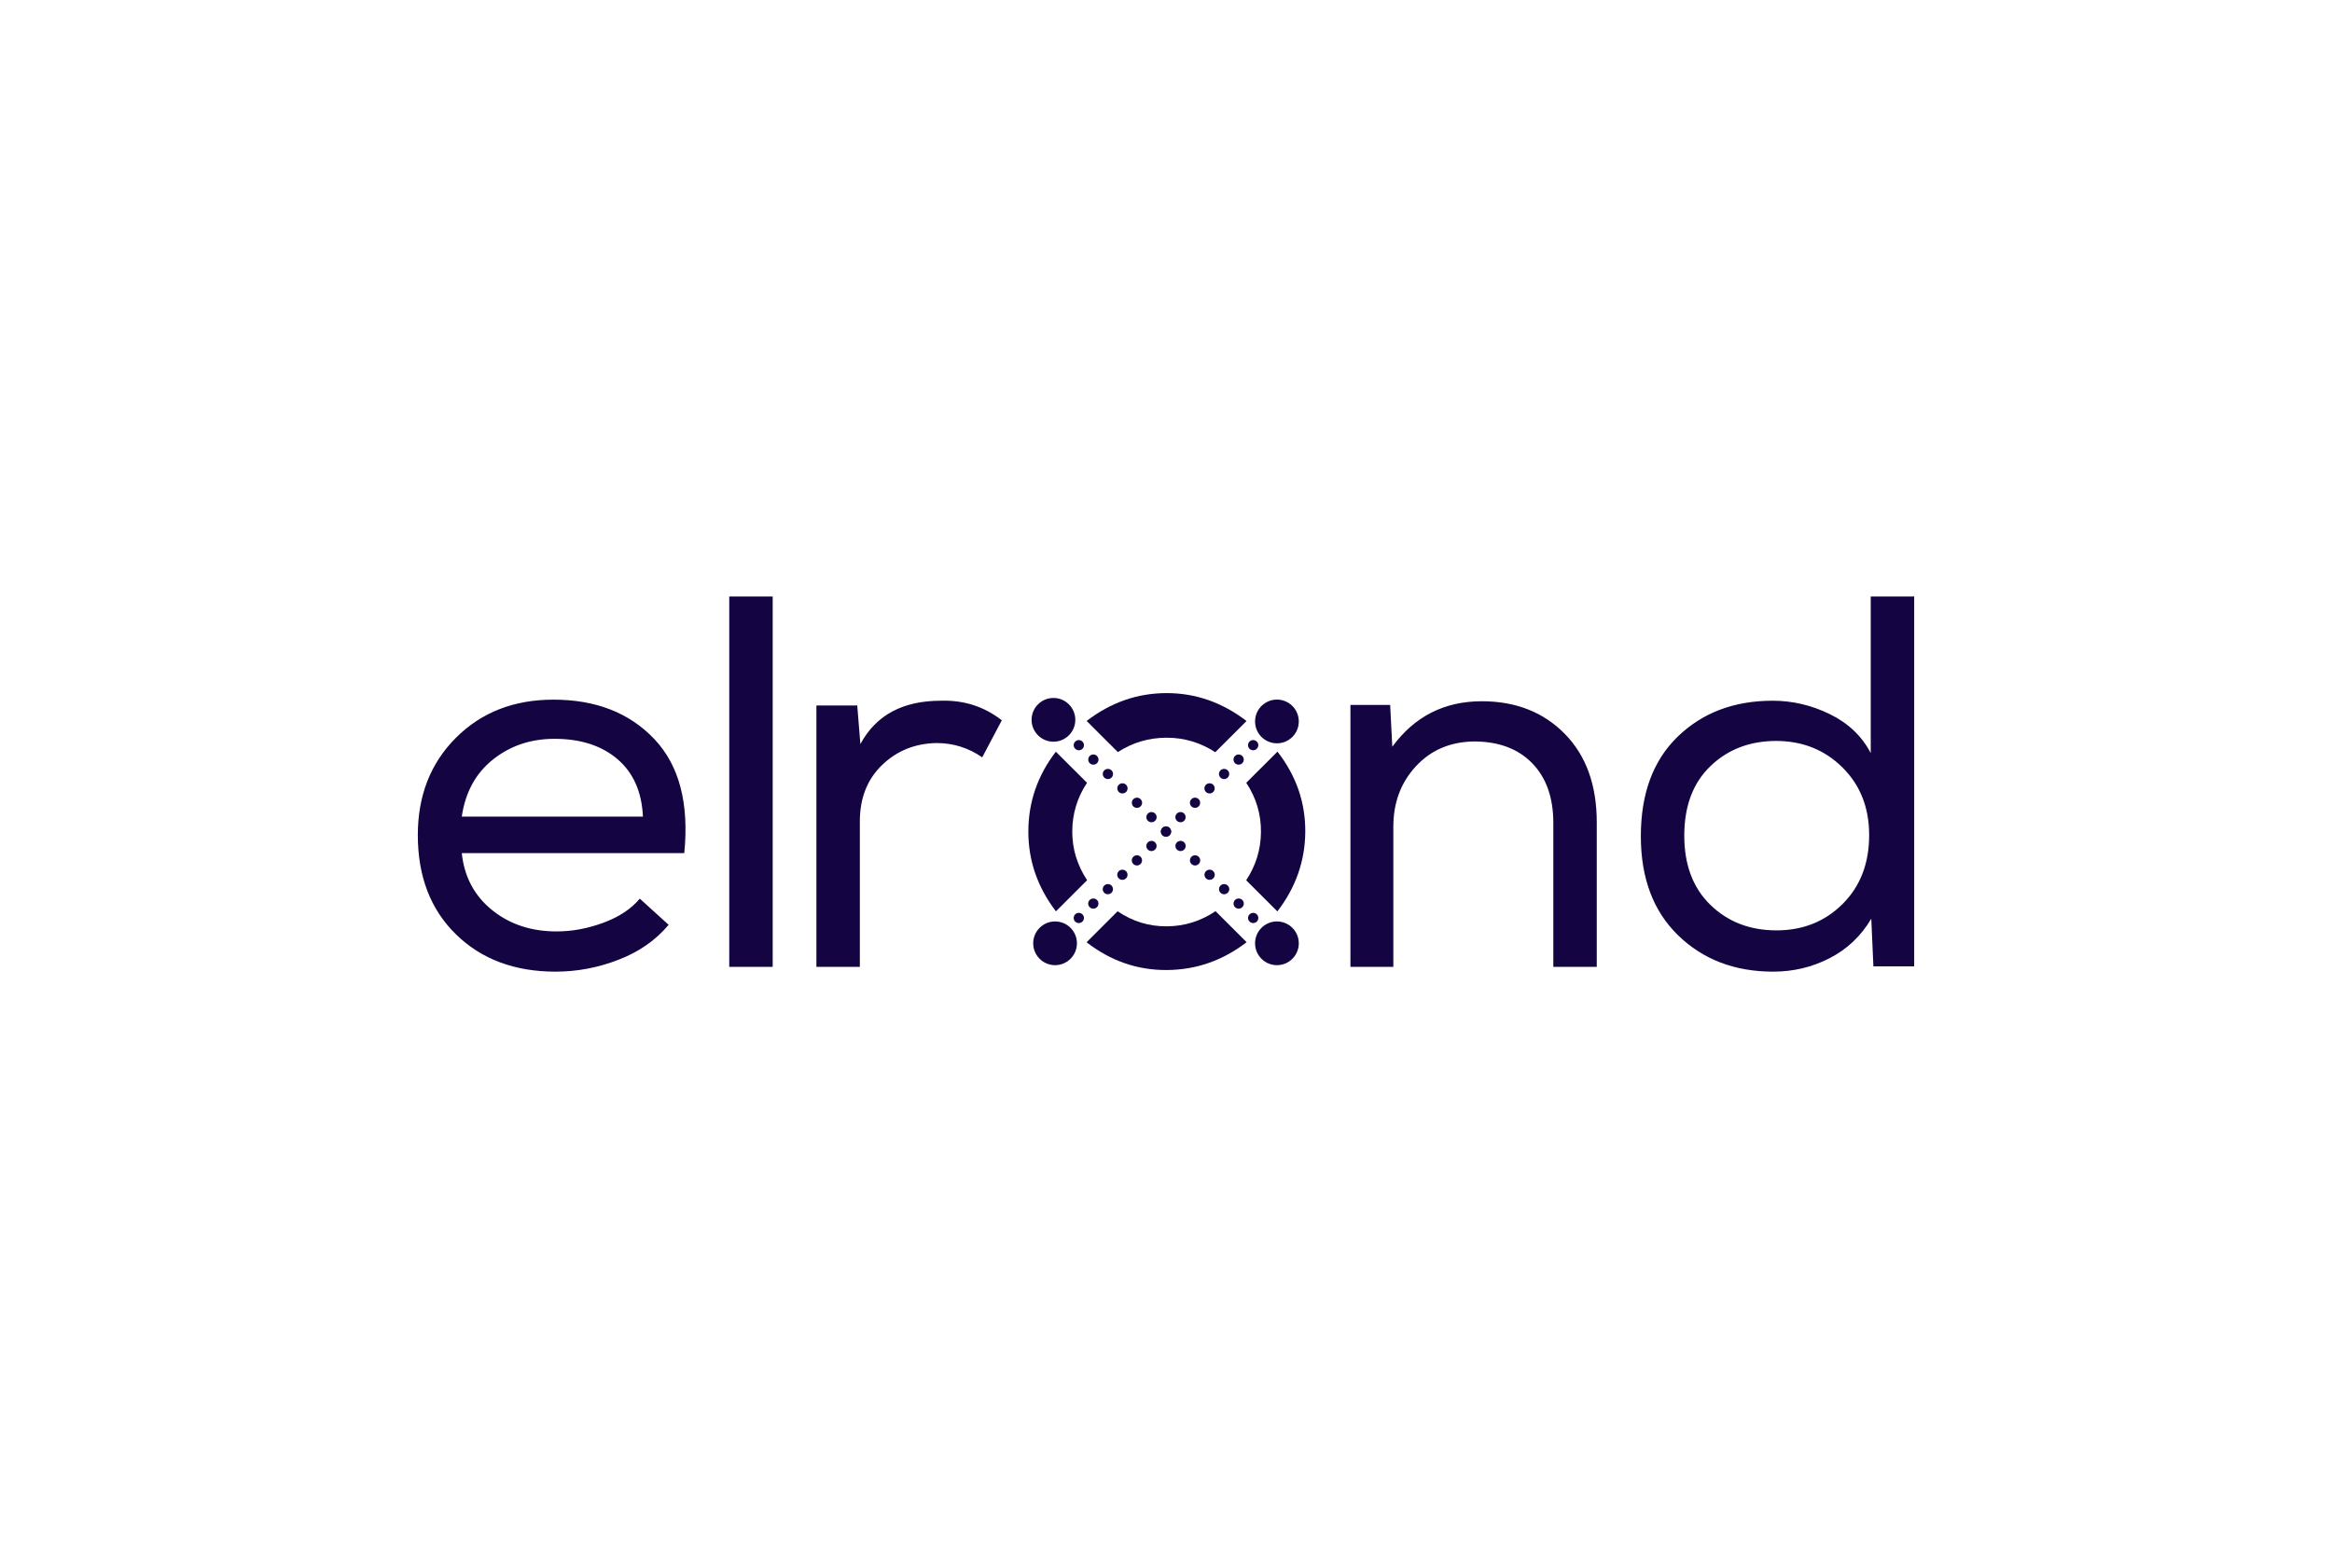
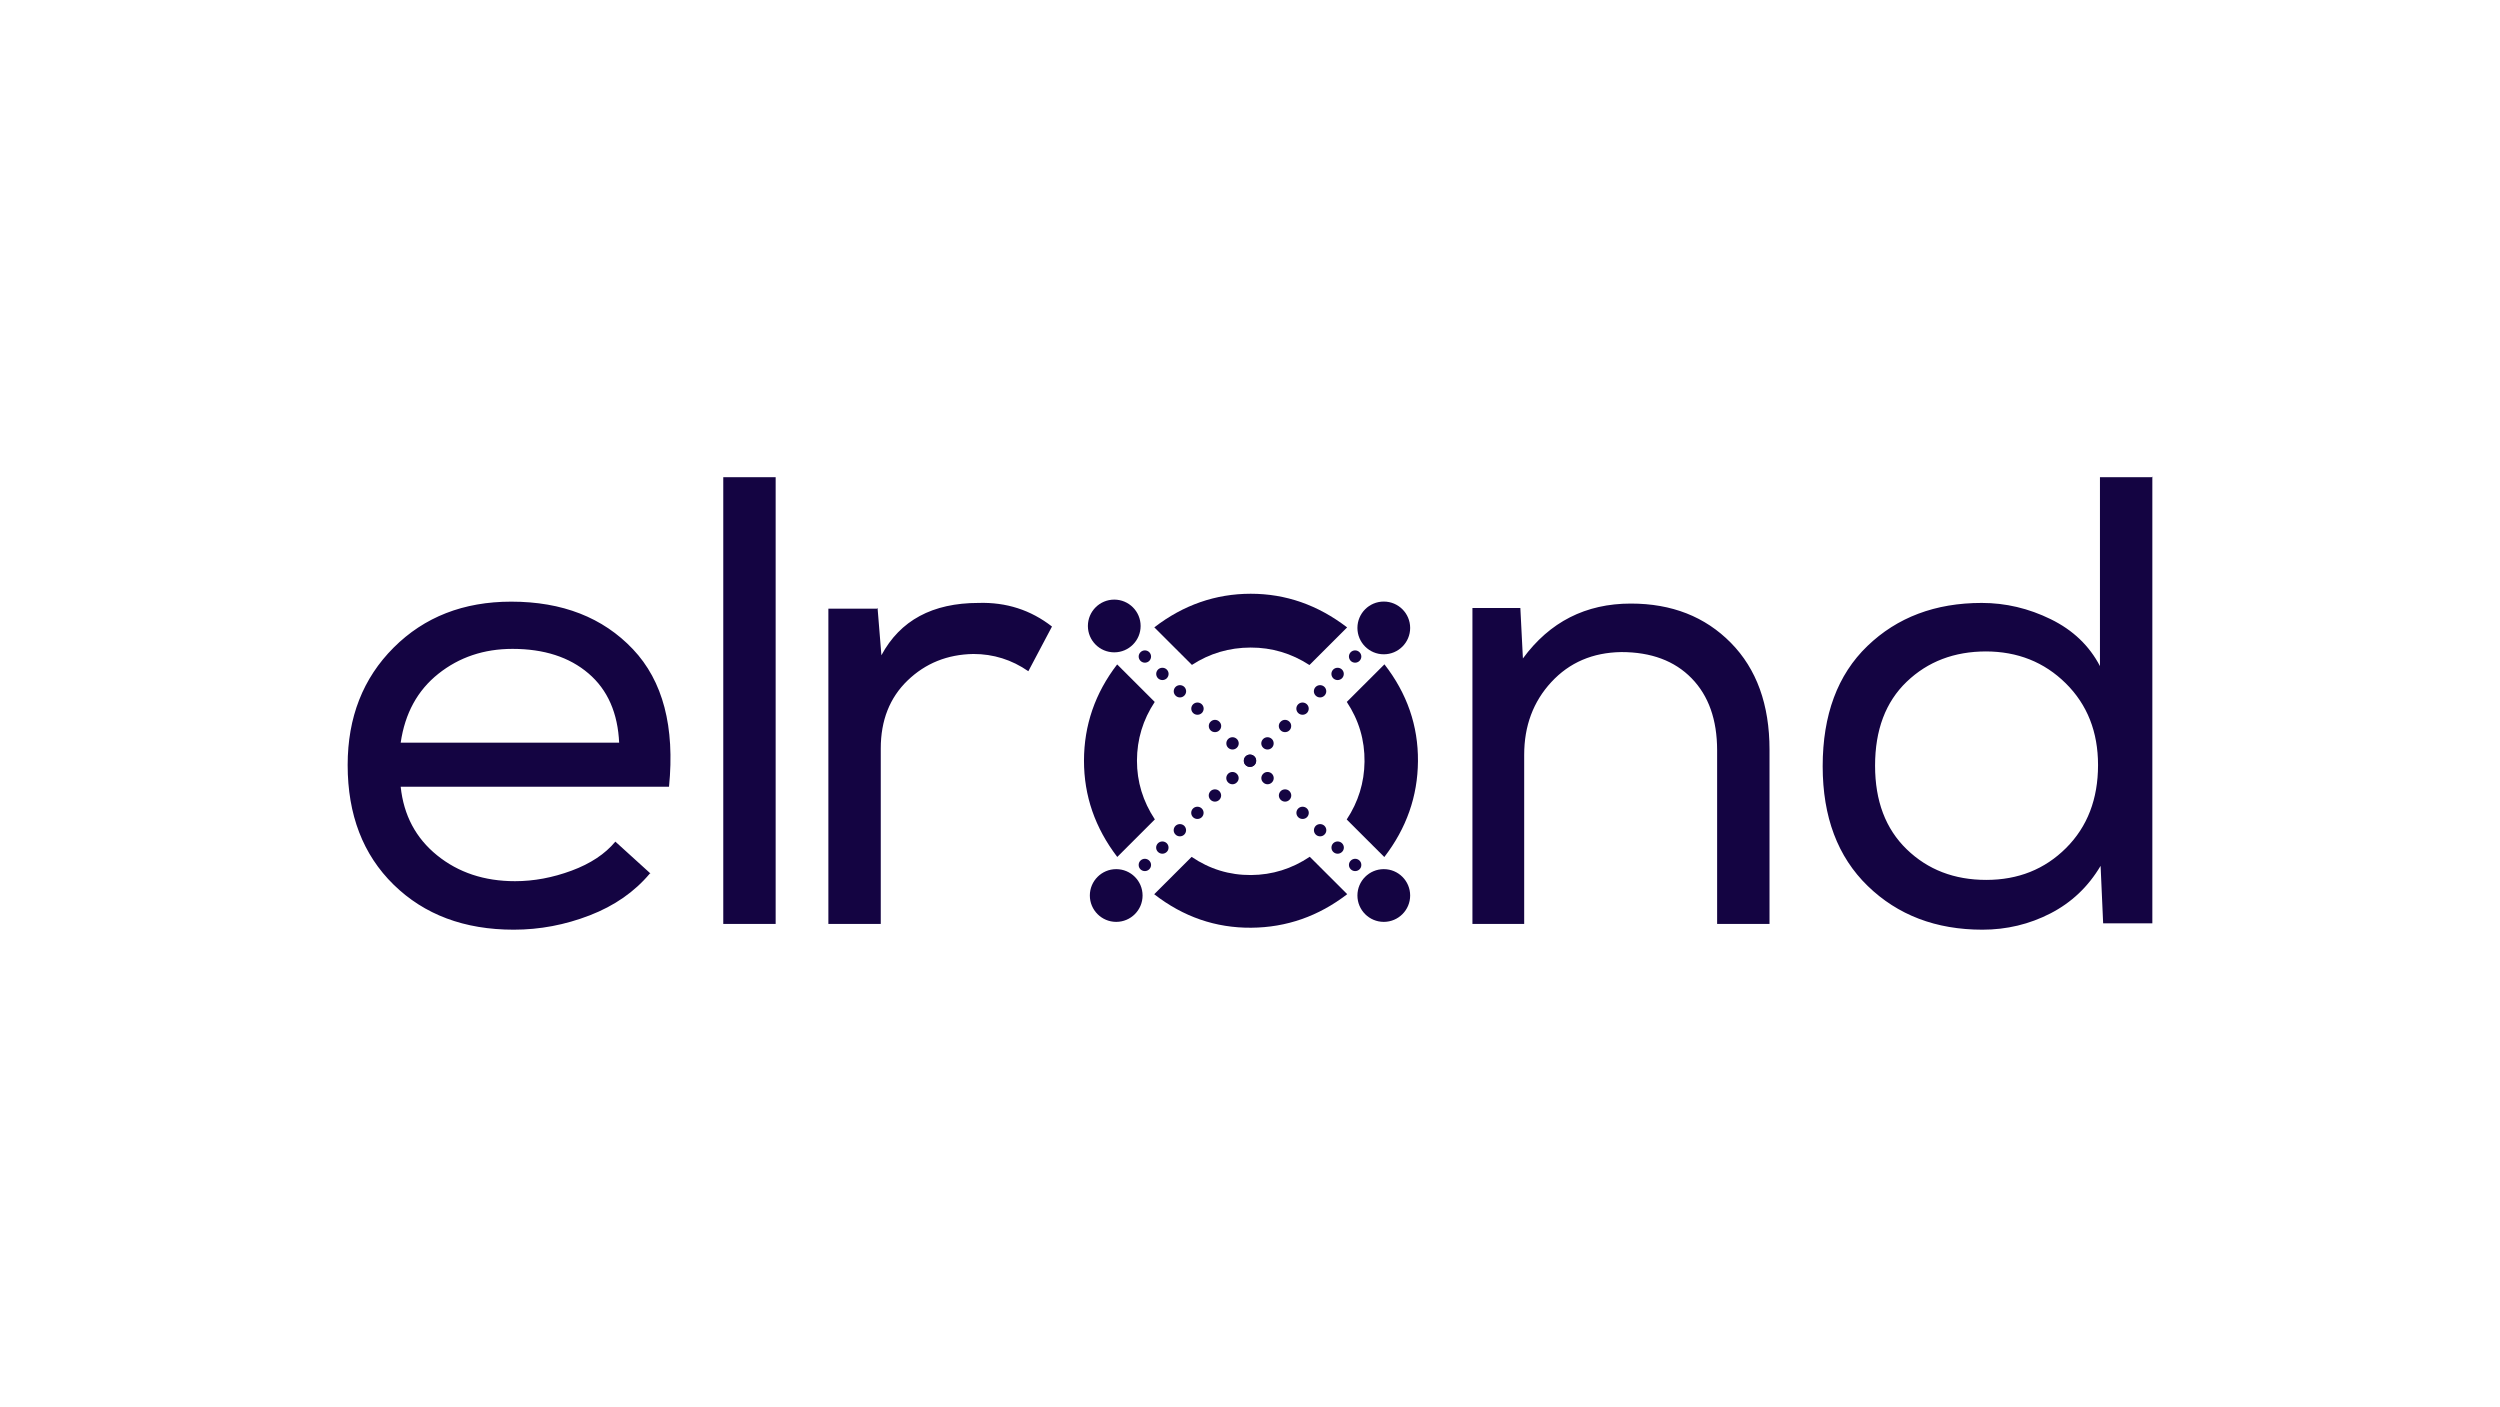
- <svg xmlns="http://www.w3.org/2000/svg" width="1440px" height="968px" viewBox="0 0 1440 968" version="1.1">
+ <svg xmlns="http://www.w3.org/2000/svg" width="1280px" height="720px" viewBox="0 0 1280 720" version="1.1">
  <g id="Logo" stroke="none" stroke-width="1" fill="none" fill-rule="evenodd">
-     <g id="Group-3" transform="translate(258, 368)" fill="#140442">
+     <g id="Group-3" transform="translate(178, 244)" fill="#140442">
      <path d="M139.022,136.586 C138.367,121.12 133.134,109.193 123.321,100.806 C113.507,92.419 100.533,88.226 84.395,88.226 C69.784,88.226 57.135,92.474 46.45,100.969 C35.765,109.465 29.331,121.229 27.151,136.259 L139.022,136.259 L139.022,136.586 Z M154.723,203.245 C146.873,212.611 136.623,219.747 123.974,224.646 C111.326,229.549 98.351,232 85.049,232 C59.752,232 39.254,224.321 23.552,208.963 C7.851,193.606 0,173.182 0,147.696 C0,123.297 7.851,103.257 23.552,87.573 C39.254,71.888 59.316,64.046 83.741,64.046 C109.908,64.046 130.681,72.16 146.056,88.389 C161.43,104.618 167.589,128.091 164.537,158.805 L27.151,158.805 C28.677,173.401 34.893,185.109 45.796,193.932 C56.699,202.755 70.002,207.167 85.702,207.167 C95.299,207.167 104.948,205.369 114.653,201.774 C124.356,198.181 131.825,193.224 137.059,186.907 L155.051,203.245 L154.723,203.245 Z M192.313,229.058 L192.313,0.327 L219.136,0.327 L219.136,229.058 L192.313,229.058 Z M271.316,67.313 L273.279,91.493 C282.873,73.63 299.446,64.699 322.998,64.699 C337.173,64.263 349.713,68.293 360.617,76.789 L348.514,99.662 C340.008,93.781 330.632,90.84 320.381,90.84 C307.079,91.057 295.848,95.578 286.689,104.4 C277.531,113.223 272.951,124.823 272.951,139.2 L272.951,229.058 L246.128,229.058 L246.128,67.64 L270.988,67.64 L271.316,67.313 Z M575.886,67.313 L600.419,67.313 L601.729,93.128 C615.467,74.393 633.894,65.026 657.008,65.026 C677.944,65.026 695.008,71.723 708.203,85.121 C721.395,98.518 727.992,116.763 727.992,139.853 L727.992,229.058 L701.169,229.058 L701.169,140.18 C701.169,124.496 696.808,112.188 688.085,103.257 C679.361,94.326 667.367,89.859 652.104,89.859 C637.492,90.078 625.553,95.197 616.284,105.218 C607.017,115.238 602.382,127.654 602.382,142.467 L602.382,229.058 L575.886,229.058 L575.886,67.64 L575.886,67.313 Z M924,0 L924,228.733 L898.812,228.733 L897.505,199.323 C891.181,209.997 882.62,218.112 871.827,223.667 C861.033,229.222 849.419,232 836.99,232 C813.22,232 793.647,224.538 778.273,209.617 C762.9,194.694 755.212,174.273 755.212,148.349 C755.212,121.991 762.845,101.46 778.11,86.755 C793.375,72.051 812.893,64.699 836.662,64.699 C848.875,64.699 860.651,67.476 871.99,73.032 C883.33,78.586 891.726,86.591 897.177,97.047 L897.177,0.327 L923.674,0.327 L924,0 Z M838.951,89.532 C822.596,89.532 809.021,94.706 798.227,105.054 C787.432,115.402 782.035,129.724 782.035,148.023 C782.035,166.103 787.432,180.373 798.227,190.828 C809.021,201.284 822.596,206.512 838.951,206.512 C855.308,206.512 868.936,201.065 879.84,190.174 C890.744,179.282 896.196,165.123 896.196,147.696 C896.196,130.705 890.69,116.763 879.677,105.87 C868.664,94.979 854.98,89.532 838.624,89.532 L838.951,89.532 Z" id="Combined-Shape" />
      <path d="M513.576,94.382 C512.972,93.756 512.657,92.937 512.657,92.15 C512.657,91.334 512.972,90.547 513.576,89.918 C514.812,88.694 516.81,88.694 518.049,89.918 C518.681,90.547 519,91.334 519,92.15 C519,92.937 518.681,93.756 518.049,94.382 C517.445,94.981 516.621,95.294 515.828,95.294 C515.004,95.294 514.178,94.981 513.576,94.382 M504.599,103.28 C503.996,102.651 503.68,101.833 503.68,101.048 C503.68,100.232 503.996,99.445 504.599,98.816 C505.835,97.591 507.867,97.591 509.103,98.816 C509.707,99.445 510.023,100.232 510.023,101.048 C510.023,101.833 509.707,102.651 509.103,103.28 C508.468,103.879 507.675,104.191 506.851,104.191 C506.027,104.191 505.233,103.879 504.599,103.28 M495.623,112.147 C495.019,111.548 494.702,110.731 494.702,109.945 C494.702,109.129 495.019,108.312 495.623,107.713 C496.858,106.488 498.89,106.488 500.127,107.713 C500.729,108.312 501.047,109.129 501.047,109.945 C501.047,110.731 500.729,111.548 500.127,112.147 C499.492,112.776 498.699,113.089 497.875,113.089 C497.05,113.089 496.257,112.776 495.623,112.147 M486.646,121.044 C486.045,120.446 485.726,119.629 485.726,118.812 C485.726,118.026 486.045,117.209 486.646,116.611 C487.882,115.386 489.913,115.386 491.149,116.611 C491.753,117.209 492.07,118.026 492.07,118.812 C492.07,119.629 491.753,120.446 491.149,121.044 C490.515,121.674 489.721,121.955 488.897,121.955 C488.104,121.955 487.28,121.674 486.646,121.044 M477.7,129.941 C477.068,129.344 476.749,128.526 476.749,127.709 C476.749,126.923 477.068,126.104 477.7,125.509 C478.908,124.249 480.936,124.249 482.172,125.509 C482.807,126.104 483.092,126.923 483.092,127.709 C483.092,128.526 482.807,129.344 482.172,129.941 C481.572,130.571 480.744,130.853 479.92,130.853 C479.127,130.853 478.303,130.571 477.7,129.941 M467.772,136.607 C467.772,135.821 468.092,135.002 468.723,134.375 C469.963,133.147 471.96,133.147 473.195,134.375 C473.831,135.002 474.116,135.821 474.116,136.607 C474.116,137.424 473.831,138.21 473.195,138.839 C472.596,139.434 471.772,139.751 470.943,139.751 C470.151,139.751 469.327,139.434 468.723,138.839 C468.092,138.21 467.772,137.424 467.772,136.607 Z M459.749,147.737 C459.115,147.108 458.829,146.321 458.829,145.505 C458.829,144.685 459.115,143.898 459.749,143.273 C460.986,142.044 462.983,142.044 464.219,143.273 C464.854,143.898 465.139,144.685 465.139,145.505 C465.139,146.321 464.854,147.108 464.219,147.737 C463.618,148.332 462.795,148.649 462.001,148.649 C461.174,148.649 460.35,148.332 459.749,147.737 M450.772,156.6 C450.169,156.004 449.852,155.184 449.852,154.398 C449.852,153.581 450.169,152.796 450.772,152.166 C452.009,150.943 454.037,150.943 455.242,152.166 C455.878,152.796 456.196,153.581 456.196,154.398 C456.196,155.184 455.878,156.004 455.242,156.6 C454.641,157.23 453.817,157.543 453.024,157.543 C452.197,157.543 451.404,157.23 450.772,156.6 M441.796,165.498 C441.192,164.902 440.875,164.082 440.875,163.296 C440.875,162.479 441.192,161.694 441.796,161.064 C443.031,159.839 445.06,159.839 446.3,161.064 C446.901,161.694 447.22,162.479 447.22,163.296 C447.22,164.082 446.901,164.902 446.3,165.498 C445.665,166.128 444.841,166.44 444.048,166.44 C443.224,166.44 442.431,166.128 441.796,165.498 M432.819,174.394 C432.215,173.8 431.9,172.98 431.9,172.194 C431.9,171.377 432.215,170.56 432.819,169.962 C434.055,168.736 436.086,168.736 437.323,169.962 C437.925,170.56 438.243,171.377 438.243,172.194 C438.243,172.98 437.925,173.8 437.323,174.394 C436.688,175.026 435.895,175.308 435.071,175.308 C434.247,175.308 433.454,175.026 432.819,174.394 M423.873,183.292 C423.239,182.695 422.923,181.877 422.923,181.06 C422.923,180.274 423.239,179.458 423.873,178.828 C425.109,177.634 427.11,177.634 428.346,178.828 C428.95,179.458 429.267,180.274 429.267,181.06 C429.267,181.877 428.95,182.695 428.346,183.292 C427.711,183.921 426.918,184.204 426.094,184.204 C425.301,184.204 424.476,183.921 423.873,183.292 M414.896,192.19 C414.262,191.591 413.945,190.775 413.945,189.958 C413.945,189.172 414.262,188.355 414.896,187.726 C416.136,186.531 418.133,186.531 419.37,187.726 C420.004,188.355 420.29,189.172 420.29,189.958 C420.29,190.775 420.004,191.591 419.37,192.19 C418.765,192.789 417.942,193.102 417.118,193.102 C416.324,193.102 415.5,192.789 414.896,192.19 M405.919,201.088 C405.284,200.459 405,199.672 405,198.856 C405,198.038 405.284,197.253 405.919,196.624 C407.159,195.396 409.156,195.396 410.392,196.624 C411.027,197.253 411.344,198.038 411.344,198.856 C411.344,199.672 411.027,200.459 410.392,201.088 C409.792,201.683 408.964,202 408.171,202 C407.347,202 406.523,201.683 405.919,201.088" id="Fill-13" />
      <path d="M513.576,94.382 C512.972,93.756 512.657,92.937 512.657,92.15 C512.657,91.334 512.972,90.547 513.576,89.918 C514.812,88.694 516.81,88.694 518.049,89.918 C518.681,90.547 519,91.334 519,92.15 C519,92.937 518.681,93.756 518.049,94.382 C517.445,94.981 516.621,95.294 515.828,95.294 C515.004,95.294 514.178,94.981 513.576,94.382 M504.599,103.28 C503.996,102.651 503.68,101.833 503.68,101.048 C503.68,100.232 503.996,99.445 504.599,98.816 C505.835,97.591 507.867,97.591 509.103,98.816 C509.707,99.445 510.023,100.232 510.023,101.048 C510.023,101.833 509.707,102.651 509.103,103.28 C508.468,103.879 507.675,104.191 506.851,104.191 C506.027,104.191 505.233,103.879 504.599,103.28 M495.623,112.147 C495.019,111.548 494.702,110.731 494.702,109.945 C494.702,109.129 495.019,108.312 495.623,107.713 C496.858,106.488 498.89,106.488 500.127,107.713 C500.729,108.312 501.047,109.129 501.047,109.945 C501.047,110.731 500.729,111.548 500.127,112.147 C499.492,112.776 498.699,113.089 497.875,113.089 C497.05,113.089 496.257,112.776 495.623,112.147 M486.646,121.044 C486.045,120.446 485.726,119.629 485.726,118.812 C485.726,118.026 486.045,117.209 486.646,116.611 C487.882,115.386 489.913,115.386 491.149,116.611 C491.753,117.209 492.07,118.026 492.07,118.812 C492.07,119.629 491.753,120.446 491.149,121.044 C490.515,121.674 489.721,121.955 488.897,121.955 C488.104,121.955 487.28,121.674 486.646,121.044 M477.7,129.941 C477.068,129.344 476.749,128.526 476.749,127.709 C476.749,126.923 477.068,126.104 477.7,125.509 C478.908,124.249 480.936,124.249 482.172,125.509 C482.807,126.104 483.092,126.923 483.092,127.709 C483.092,128.526 482.807,129.344 482.172,129.941 C481.572,130.571 480.744,130.853 479.92,130.853 C479.127,130.853 478.303,130.571 477.7,129.941 M467.772,136.607 C467.772,135.821 468.092,135.002 468.723,134.375 C469.963,133.147 471.96,133.147 473.195,134.375 C473.831,135.002 474.116,135.821 474.116,136.607 C474.116,137.424 473.831,138.21 473.195,138.839 C472.596,139.434 471.772,139.751 470.943,139.751 C470.151,139.751 469.327,139.434 468.723,138.839 C468.092,138.21 467.772,137.424 467.772,136.607 Z M459.749,147.737 C459.115,147.108 458.829,146.321 458.829,145.505 C458.829,144.685 459.115,143.898 459.749,143.273 C460.986,142.044 462.983,142.044 464.219,143.273 C464.854,143.898 465.139,144.685 465.139,145.505 C465.139,146.321 464.854,147.108 464.219,147.737 C463.618,148.332 462.795,148.649 462.001,148.649 C461.174,148.649 460.35,148.332 459.749,147.737 M450.772,156.6 C450.169,156.004 449.852,155.184 449.852,154.398 C449.852,153.581 450.169,152.796 450.772,152.166 C452.009,150.943 454.037,150.943 455.242,152.166 C455.878,152.796 456.196,153.581 456.196,154.398 C456.196,155.184 455.878,156.004 455.242,156.6 C454.641,157.23 453.817,157.543 453.024,157.543 C452.197,157.543 451.404,157.23 450.772,156.6 M441.796,165.498 C441.192,164.902 440.875,164.082 440.875,163.296 C440.875,162.479 441.192,161.694 441.796,161.064 C443.031,159.839 445.06,159.839 446.3,161.064 C446.901,161.694 447.22,162.479 447.22,163.296 C447.22,164.082 446.901,164.902 446.3,165.498 C445.665,166.128 444.841,166.44 444.048,166.44 C443.224,166.44 442.431,166.128 441.796,165.498 M432.819,174.394 C432.215,173.8 431.9,172.98 431.9,172.194 C431.9,171.377 432.215,170.56 432.819,169.962 C434.055,168.736 436.086,168.736 437.323,169.962 C437.925,170.56 438.243,171.377 438.243,172.194 C438.243,172.98 437.925,173.8 437.323,174.394 C436.688,175.026 435.895,175.308 435.071,175.308 C434.247,175.308 433.454,175.026 432.819,174.394 M423.873,183.292 C423.239,182.695 422.923,181.877 422.923,181.06 C422.923,180.274 423.239,179.458 423.873,178.828 C425.109,177.634 427.11,177.634 428.346,178.828 C428.95,179.458 429.267,180.274 429.267,181.06 C429.267,181.877 428.95,182.695 428.346,183.292 C427.711,183.921 426.918,184.204 426.094,184.204 C425.301,184.204 424.476,183.921 423.873,183.292 M414.896,192.19 C414.262,191.591 413.945,190.775 413.945,189.958 C413.945,189.172 414.262,188.355 414.896,187.726 C416.136,186.531 418.133,186.531 419.37,187.726 C420.004,188.355 420.29,189.172 420.29,189.958 C420.29,190.775 420.004,191.591 419.37,192.19 C418.765,192.789 417.942,193.102 417.118,193.102 C416.324,193.102 415.5,192.789 414.896,192.19 M405.919,201.088 C405.284,200.459 405,199.672 405,198.856 C405,198.038 405.284,197.253 405.919,196.624 C407.159,195.396 409.156,195.396 410.392,196.624 C411.027,197.253 411.344,198.038 411.344,198.856 C411.344,199.672 411.027,200.459 410.392,201.088 C409.792,201.683 408.964,202 408.171,202 C407.347,202 406.523,201.683 405.919,201.088" id="Fill-13" transform="translate(462, 145.5) scale(-1, 1) translate(-462, -145.5) " />
      <path d="M432.269,96.433 L413.008,77.199 C427.891,65.754 444.338,60.019 462.351,60 C480.27,59.983 496.727,65.734 511.726,77.231 L492.434,96.496 C483.222,90.517 473.19,87.524 462.335,87.547 C451.337,87.57 441.318,90.543 432.269,96.433 Z M413.283,175.541 L394.038,194.76 C382.67,179.878 376.983,163.45 377,145.466 C377.019,127.318 382.68,110.89 393.982,96.183 L413.22,115.395 C407.188,124.514 404.145,134.53 404.124,145.455 C404.104,156.238 407.167,166.263 413.283,175.541 Z M492.591,194.659 L511.774,213.816 C497.071,225.127 480.696,230.855 462.648,230.997 C444.417,231.142 427.855,225.42 412.956,213.852 L432.113,194.721 C441.34,200.986 451.479,204.094 462.536,204.019 C473.419,203.945 483.433,200.814 492.591,194.659 Z M511.557,115.385 L530.829,96.139 C542.412,111.018 548.142,127.558 547.997,145.763 C547.855,163.717 542.108,180.06 530.77,194.8 L511.519,175.576 C517.459,166.562 520.506,156.707 520.634,146 C520.766,134.902 517.731,124.698 511.557,115.385 Z" id="Combined-Shape" />
      <path d="M530.499,201 C537.956,201 544,207.045 544,214.5 C544,221.955 537.956,228 530.499,228 C523.044,228 517,221.955 517,214.5 C517,207.045 523.044,201 530.499,201" id="Fill-15" />
      <path d="M393.5,201 C400.955,201 407,207.044 407,214.499 C407,221.956 400.955,228 393.5,228 C386.044,228 380,221.956 380,214.499 C380,207.044 386.044,201 393.5,201" id="Fill-16" />
      <path d="M530.5,64 C537.955,64 544,70.044 544,77.5 C544,84.956 537.955,91 530.5,91 C523.045,91 517,84.956 517,77.5 C517,70.044 523.045,64 530.5,64" id="Fill-17" />
      <path d="M392.5,63 C399.956,63 406,69.044 406,76.5 C406,83.955 399.956,90 392.5,90 C385.044,90 379,83.955 379,76.5 C379,69.044 385.044,63 392.5,63" id="Fill-18" />
    </g>
  </g>
</svg>
